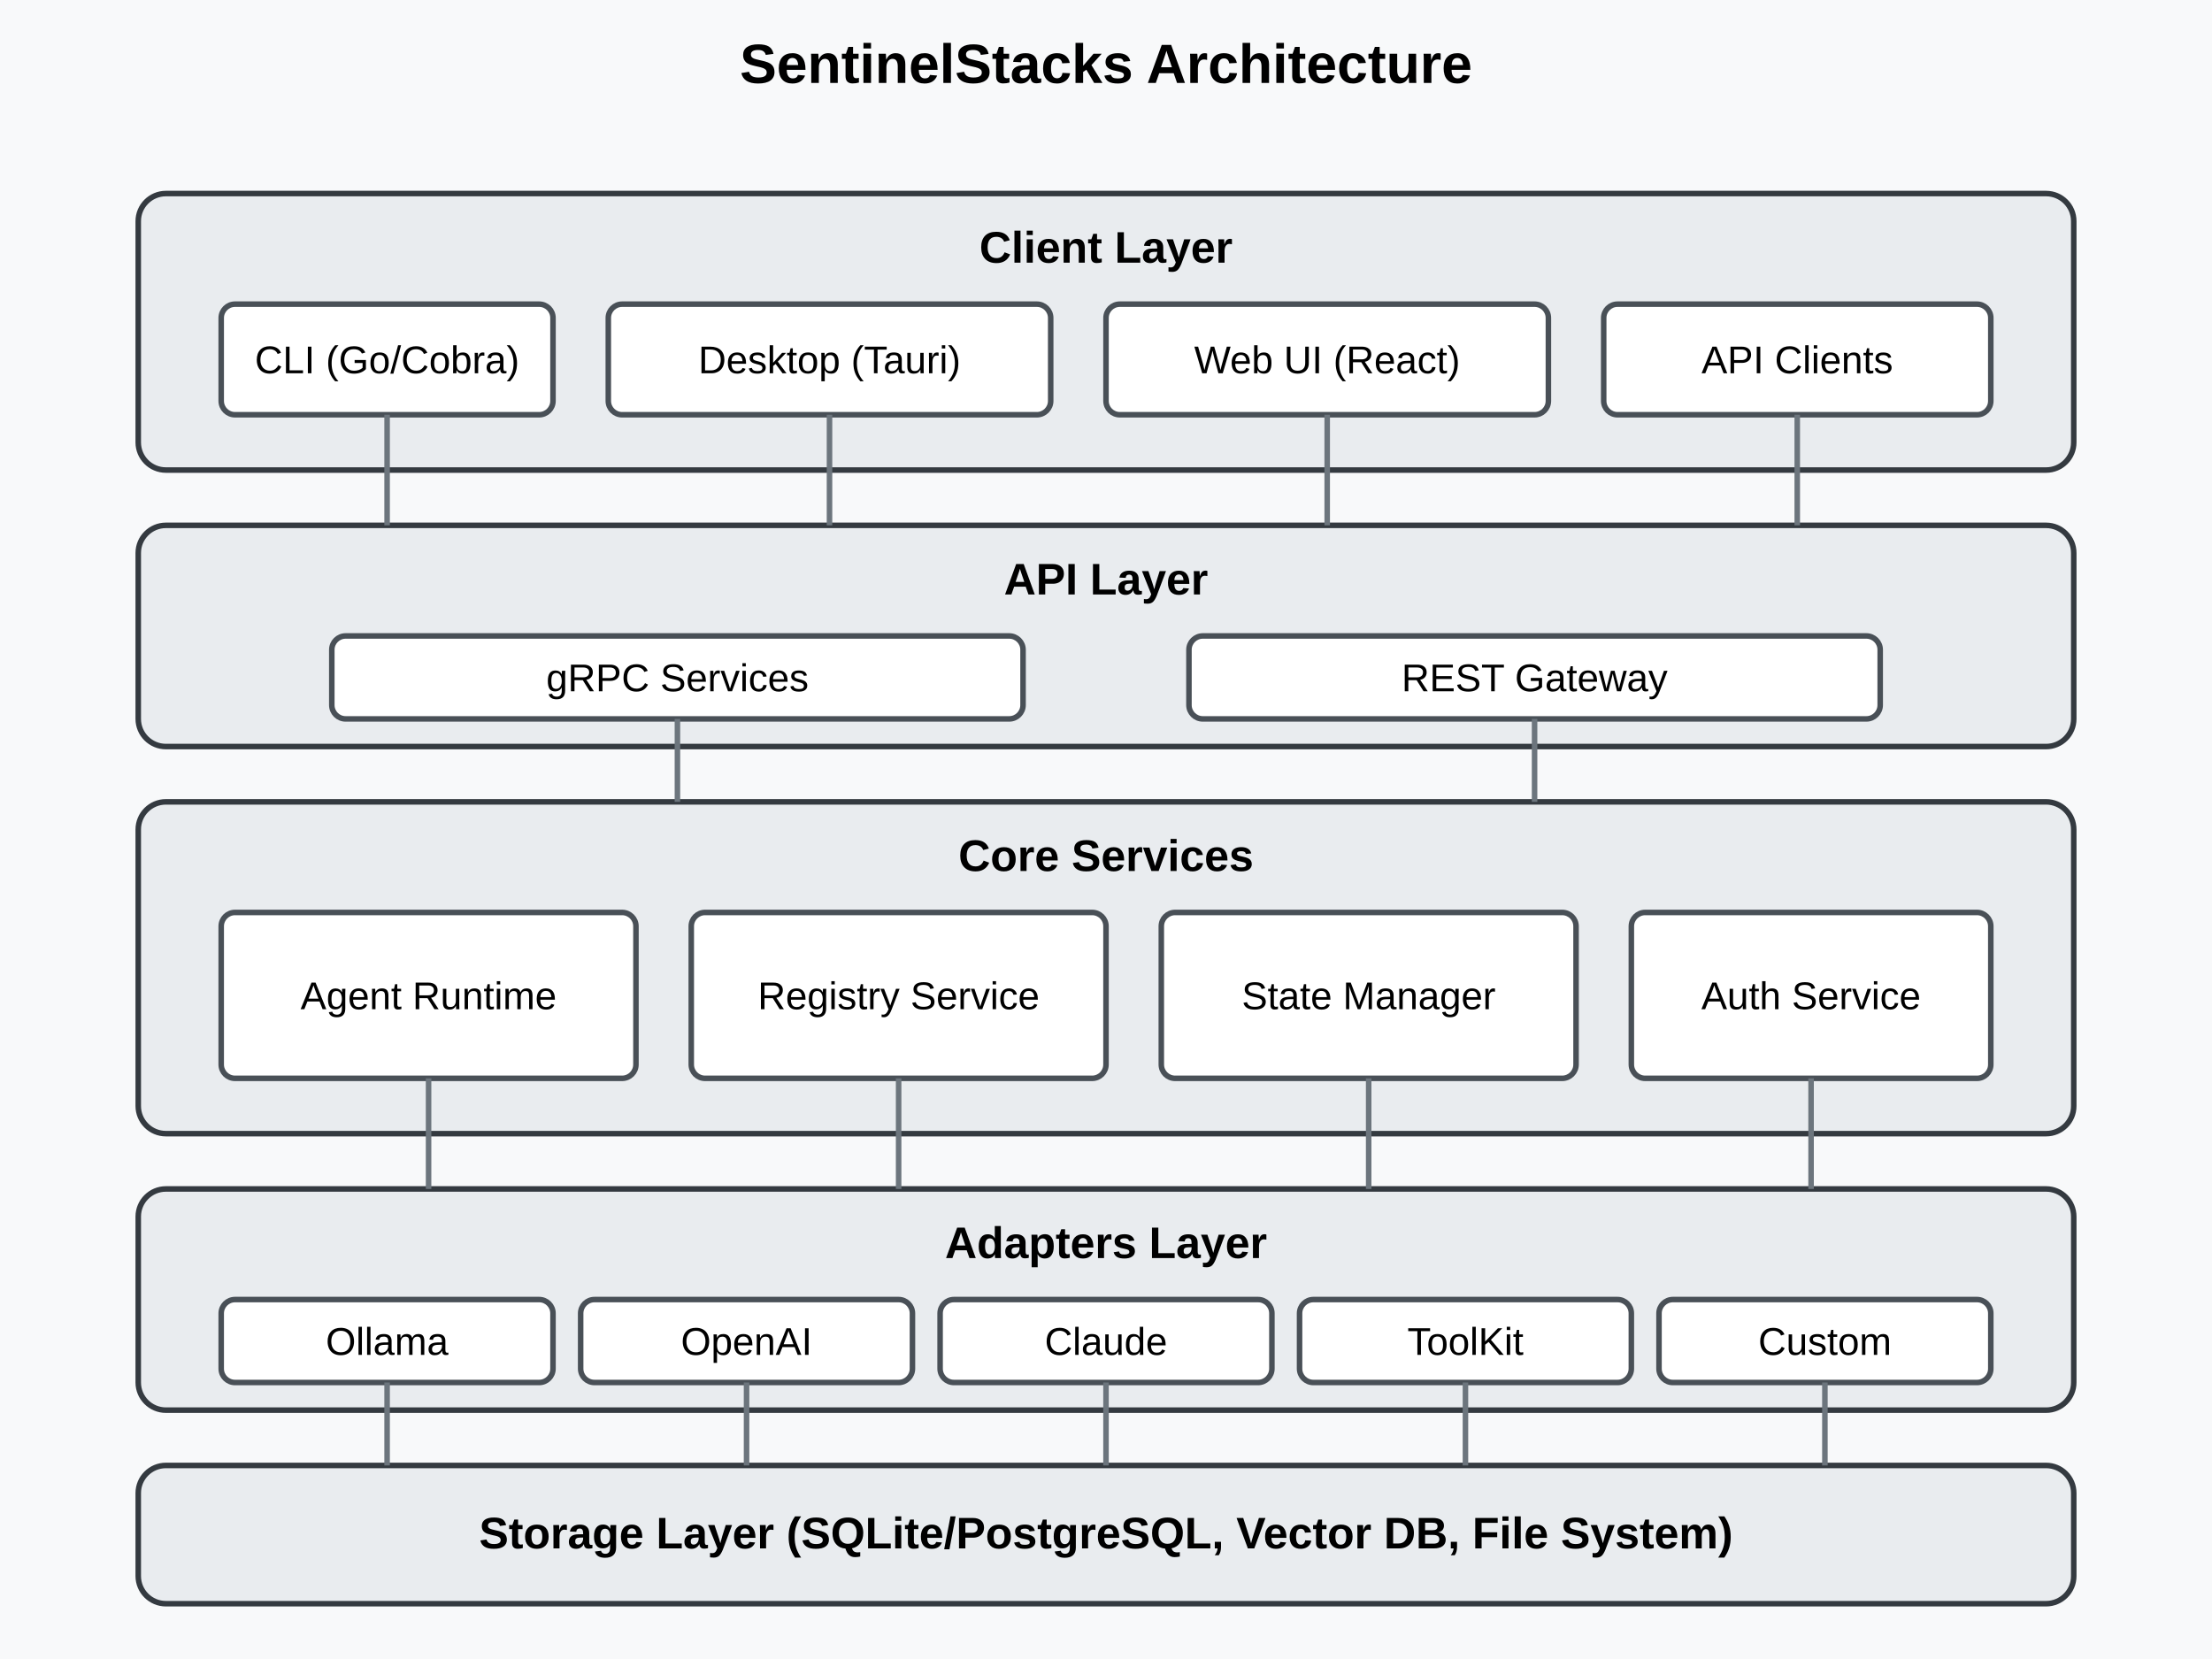
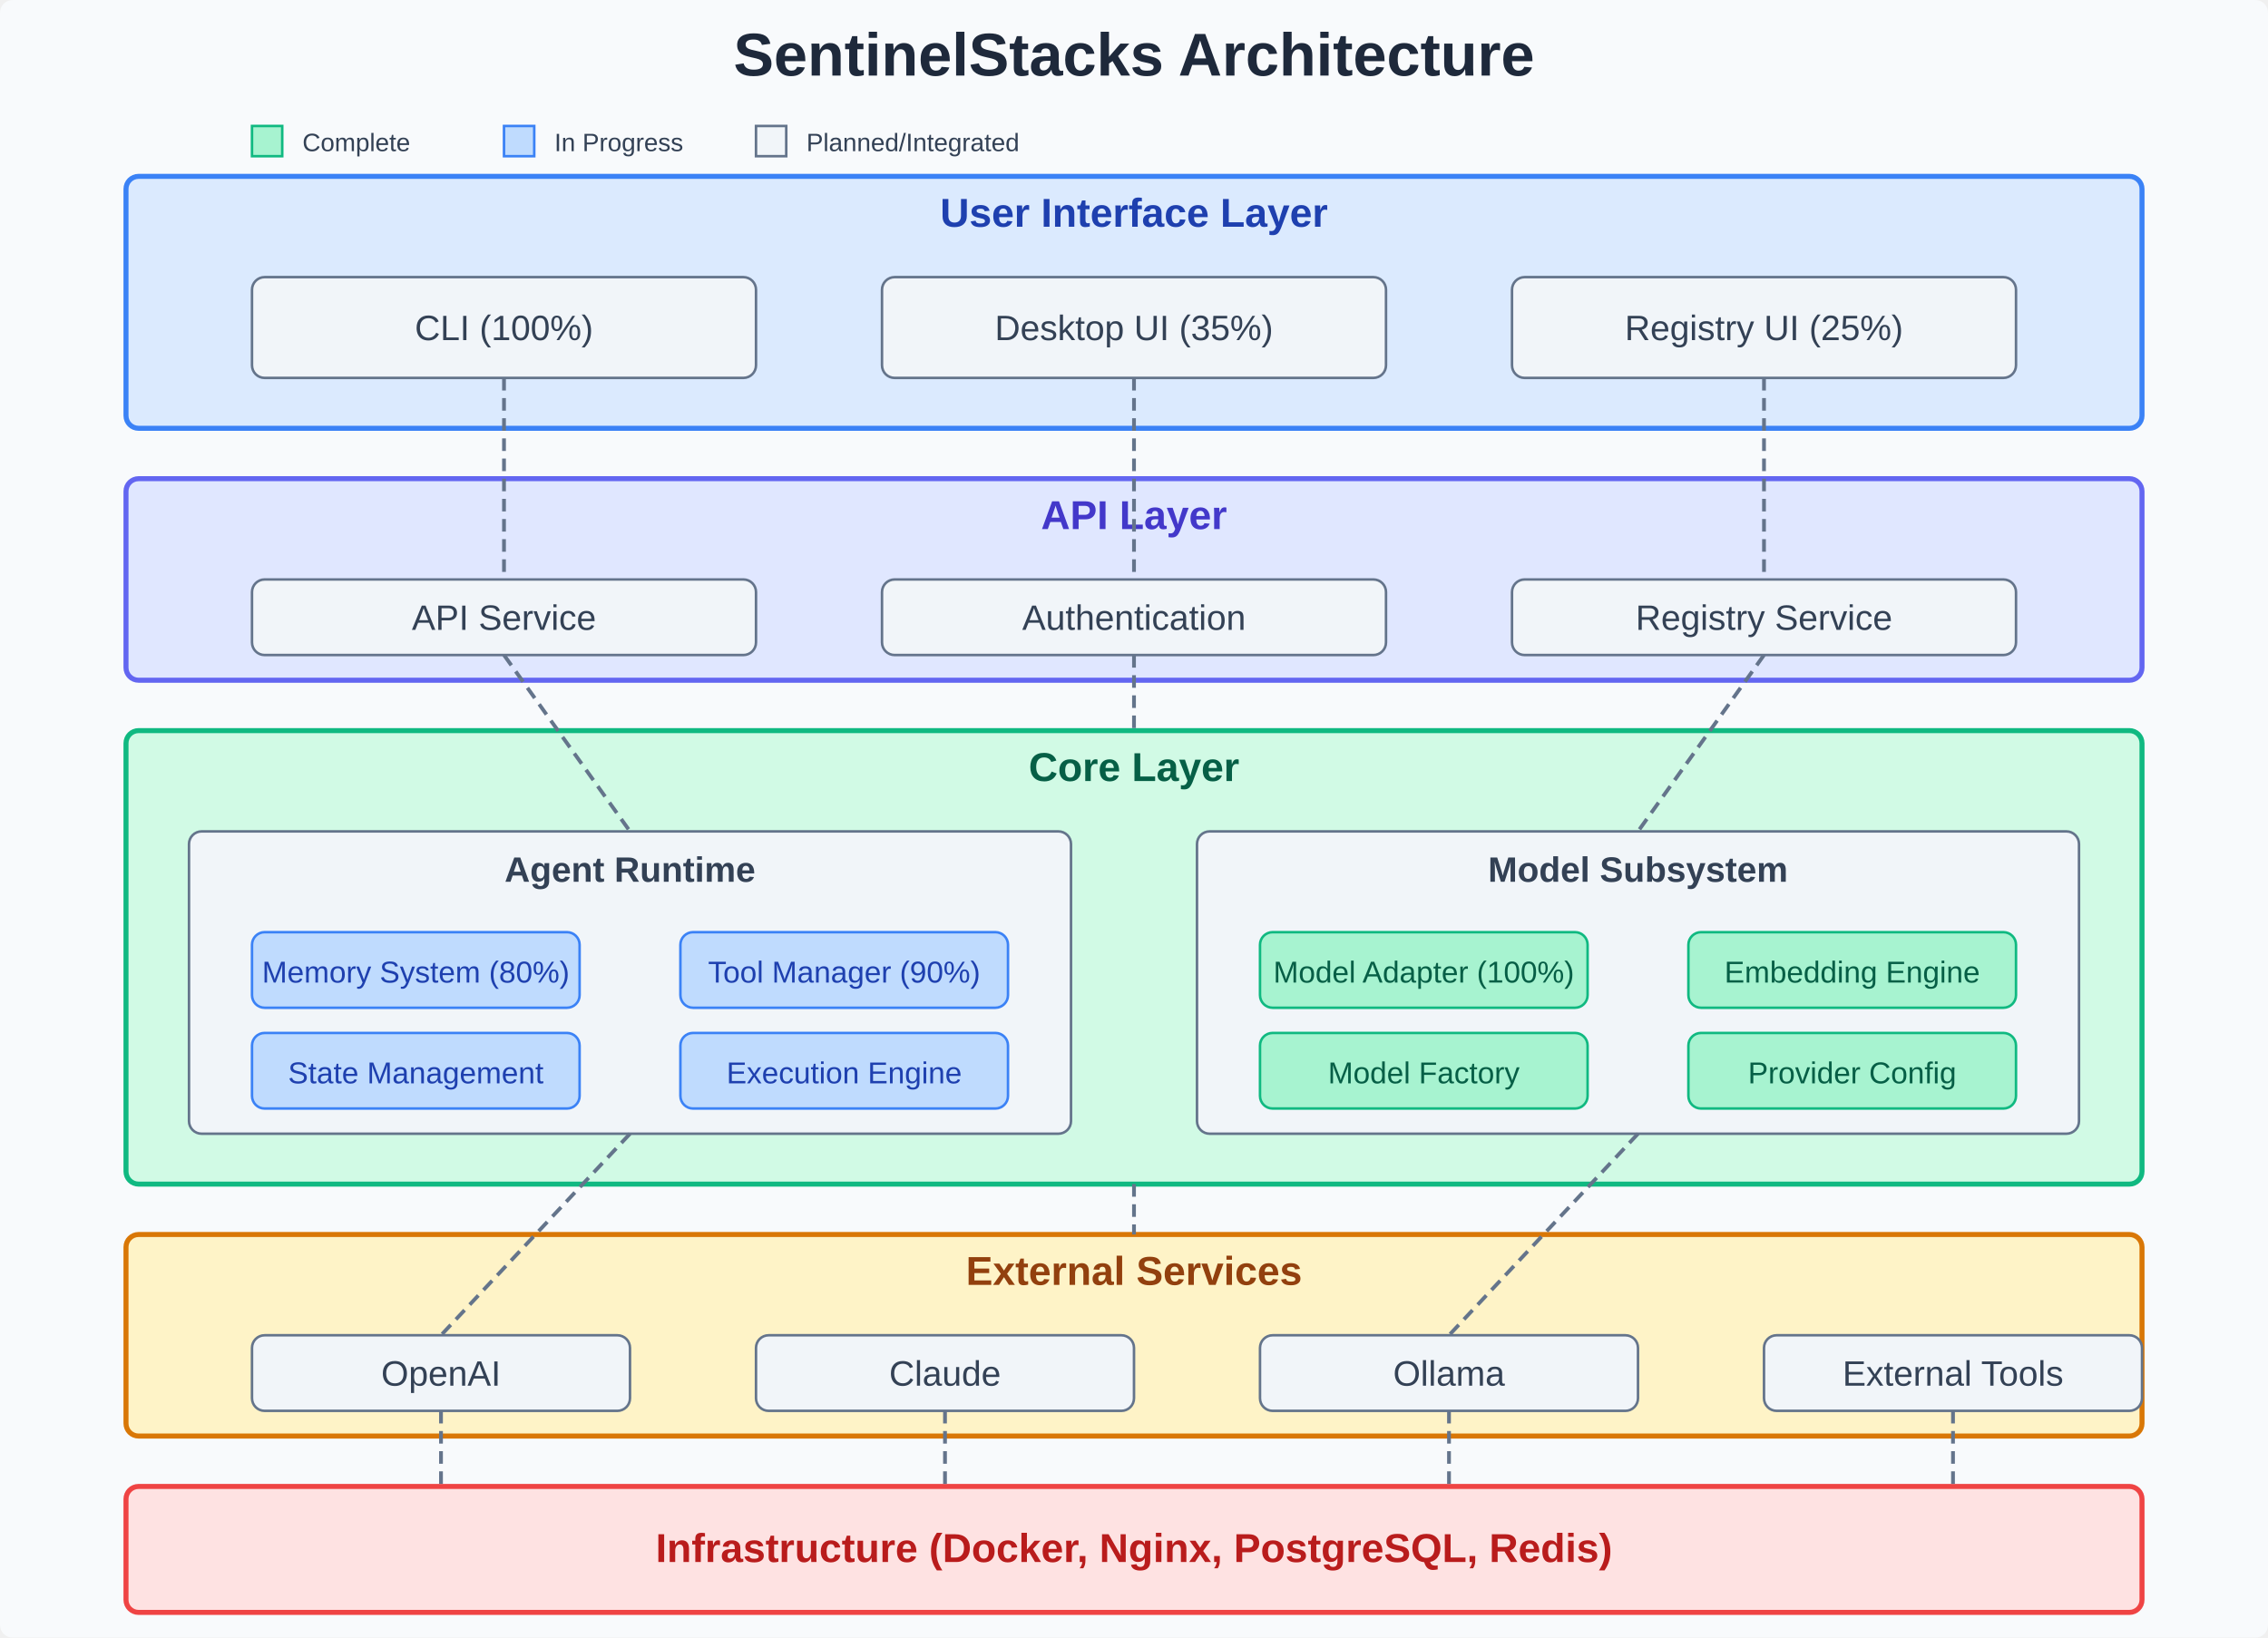
- <svg xmlns="http://www.w3.org/2000/svg" viewBox="0 0 800 600">
-   <rect width="800" height="600" fill="#f8f9fa" />
-   <text x="400" y="30" font-family="Arial" font-size="20" text-anchor="middle" font-weight="bold">SentinelStacks Architecture</text>
-   <rect x="50" y="70" width="700" height="100" rx="10" fill="#e9ecef" stroke="#343a40" stroke-width="2" />
-   <text x="400" y="95" font-family="Arial" font-size="16" text-anchor="middle" font-weight="bold">Client Layer</text>
-   <rect x="80" y="110" width="120" height="40" rx="5" fill="#ffffff" stroke="#495057" stroke-width="2" />
-   <text x="140" y="135" font-family="Arial" font-size="14" text-anchor="middle">CLI (Go/Cobra)</text>
-   <rect x="220" y="110" width="160" height="40" rx="5" fill="#ffffff" stroke="#495057" stroke-width="2" />
-   <text x="300" y="135" font-family="Arial" font-size="14" text-anchor="middle">Desktop (Tauri)</text>
-   <rect x="400" y="110" width="160" height="40" rx="5" fill="#ffffff" stroke="#495057" stroke-width="2" />
-   <text x="480" y="135" font-family="Arial" font-size="14" text-anchor="middle">Web UI (React)</text>
-   <rect x="580" y="110" width="140" height="40" rx="5" fill="#ffffff" stroke="#495057" stroke-width="2" />
-   <text x="650" y="135" font-family="Arial" font-size="14" text-anchor="middle">API Clients</text>
-   <rect x="50" y="190" width="700" height="80" rx="10" fill="#e9ecef" stroke="#343a40" stroke-width="2" />
-   <text x="400" y="215" font-family="Arial" font-size="16" text-anchor="middle" font-weight="bold">API Layer</text>
-   <rect x="120" y="230" width="250" height="30" rx="5" fill="#ffffff" stroke="#495057" stroke-width="2" />
-   <text x="245" y="250" font-family="Arial" font-size="14" text-anchor="middle">gRPC Services</text>
-   <rect x="430" y="230" width="250" height="30" rx="5" fill="#ffffff" stroke="#495057" stroke-width="2" />
-   <text x="555" y="250" font-family="Arial" font-size="14" text-anchor="middle">REST Gateway</text>
-   <rect x="50" y="290" width="700" height="120" rx="10" fill="#e9ecef" stroke="#343a40" stroke-width="2" />
-   <text x="400" y="315" font-family="Arial" font-size="16" text-anchor="middle" font-weight="bold">Core Services</text>
-   <rect x="80" y="330" width="150" height="60" rx="5" fill="#ffffff" stroke="#495057" stroke-width="2" />
-   <text x="155" y="365" font-family="Arial" font-size="14" text-anchor="middle">Agent Runtime</text>
-   <rect x="250" y="330" width="150" height="60" rx="5" fill="#ffffff" stroke="#495057" stroke-width="2" />
-   <text x="325" y="365" font-family="Arial" font-size="14" text-anchor="middle">Registry Service</text>
-   <rect x="420" y="330" width="150" height="60" rx="5" fill="#ffffff" stroke="#495057" stroke-width="2" />
-   <text x="495" y="365" font-family="Arial" font-size="14" text-anchor="middle">State Manager</text>
-   <rect x="590" y="330" width="130" height="60" rx="5" fill="#ffffff" stroke="#495057" stroke-width="2" />
-   <text x="655" y="365" font-family="Arial" font-size="14" text-anchor="middle">Auth Service</text>
-   <rect x="50" y="430" width="700" height="80" rx="10" fill="#e9ecef" stroke="#343a40" stroke-width="2" />
-   <text x="400" y="455" font-family="Arial" font-size="16" text-anchor="middle" font-weight="bold">Adapters Layer</text>
-   <rect x="80" y="470" width="120" height="30" rx="5" fill="#ffffff" stroke="#495057" stroke-width="2" />
-   <text x="140" y="490" font-family="Arial" font-size="14" text-anchor="middle">Ollama</text>
-   <rect x="210" y="470" width="120" height="30" rx="5" fill="#ffffff" stroke="#495057" stroke-width="2" />
-   <text x="270" y="490" font-family="Arial" font-size="14" text-anchor="middle">OpenAI</text>
-   <rect x="340" y="470" width="120" height="30" rx="5" fill="#ffffff" stroke="#495057" stroke-width="2" />
-   <text x="400" y="490" font-family="Arial" font-size="14" text-anchor="middle">Claude</text>
-   <rect x="470" y="470" width="120" height="30" rx="5" fill="#ffffff" stroke="#495057" stroke-width="2" />
-   <text x="530" y="490" font-family="Arial" font-size="14" text-anchor="middle">ToolKit</text>
-   <rect x="600" y="470" width="120" height="30" rx="5" fill="#ffffff" stroke="#495057" stroke-width="2" />
-   <text x="660" y="490" font-family="Arial" font-size="14" text-anchor="middle">Custom</text>
-   <rect x="50" y="530" width="700" height="50" rx="10" fill="#e9ecef" stroke="#343a40" stroke-width="2" />
-   <text x="400" y="560" font-family="Arial" font-size="16" text-anchor="middle" font-weight="bold">Storage Layer (SQLite/PostgreSQL, Vector DB, File System)</text>
-   <line x1="140" y1="150" x2="140" y2="190" stroke="#6c757d" stroke-width="2" />
-   <line x1="300" y1="150" x2="300" y2="190" stroke="#6c757d" stroke-width="2" />
-   <line x1="480" y1="150" x2="480" y2="190" stroke="#6c757d" stroke-width="2" />
-   <line x1="650" y1="150" x2="650" y2="190" stroke="#6c757d" stroke-width="2" />
-   <line x1="245" y1="260" x2="245" y2="290" stroke="#6c757d" stroke-width="2" />
-   <line x1="555" y1="260" x2="555" y2="290" stroke="#6c757d" stroke-width="2" />
-   <line x1="155" y1="390" x2="155" y2="430" stroke="#6c757d" stroke-width="2" />
-   <line x1="325" y1="390" x2="325" y2="430" stroke="#6c757d" stroke-width="2" />
-   <line x1="495" y1="390" x2="495" y2="430" stroke="#6c757d" stroke-width="2" />
-   <line x1="655" y1="390" x2="655" y2="430" stroke="#6c757d" stroke-width="2" />
-   <line x1="140" y1="500" x2="140" y2="530" stroke="#6c757d" stroke-width="2" />
-   <line x1="270" y1="500" x2="270" y2="530" stroke="#6c757d" stroke-width="2" />
-   <line x1="400" y1="500" x2="400" y2="530" stroke="#6c757d" stroke-width="2" />
-   <line x1="530" y1="500" x2="530" y2="530" stroke="#6c757d" stroke-width="2" />
-   <line x1="660" y1="500" x2="660" y2="530" stroke="#6c757d" stroke-width="2" />
+ <svg xmlns="http://www.w3.org/2000/svg" width="900" height="650" viewBox="0 0 900 650">
+   <rect width="900" height="650" fill="#f8fafc" rx="5" ry="5" />
+   <text x="450" y="30" font-family="Arial" font-size="24" font-weight="bold" text-anchor="middle" fill="#1e293b">SentinelStacks Architecture</text>
+   <rect x="50" y="70" width="800" height="100" rx="5" ry="5" fill="#dbeafe" stroke="#3b82f6" stroke-width="2" />
+   <text x="450" y="90" font-family="Arial" font-size="16" font-weight="bold" text-anchor="middle" fill="#1e40af">User Interface Layer</text>
+   <rect x="100" y="110" width="200" height="40" rx="5" ry="5" fill="#f1f5f9" stroke="#64748b" stroke-width="1" />
+   <text x="200" y="135" font-family="Arial" font-size="14" text-anchor="middle" fill="#334155">CLI (100%)</text>
+   <rect x="350" y="110" width="200" height="40" rx="5" ry="5" fill="#f1f5f9" stroke="#64748b" stroke-width="1" />
+   <text x="450" y="135" font-family="Arial" font-size="14" text-anchor="middle" fill="#334155">Desktop UI (35%)</text>
+   <rect x="600" y="110" width="200" height="40" rx="5" ry="5" fill="#f1f5f9" stroke="#64748b" stroke-width="1" />
+   <text x="700" y="135" font-family="Arial" font-size="14" text-anchor="middle" fill="#334155">Registry UI (25%)</text>
+   <rect x="50" y="190" width="800" height="80" rx="5" ry="5" fill="#e0e7ff" stroke="#6366f1" stroke-width="2" />
+   <text x="450" y="210" font-family="Arial" font-size="16" font-weight="bold" text-anchor="middle" fill="#4338ca">API Layer</text>
+   <rect x="100" y="230" width="200" height="30" rx="5" ry="5" fill="#f1f5f9" stroke="#64748b" stroke-width="1" />
+   <text x="200" y="250" font-family="Arial" font-size="14" text-anchor="middle" fill="#334155">API Service</text>
+   <rect x="350" y="230" width="200" height="30" rx="5" ry="5" fill="#f1f5f9" stroke="#64748b" stroke-width="1" />
+   <text x="450" y="250" font-family="Arial" font-size="14" text-anchor="middle" fill="#334155">Authentication</text>
+   <rect x="600" y="230" width="200" height="30" rx="5" ry="5" fill="#f1f5f9" stroke="#64748b" stroke-width="1" />
+   <text x="700" y="250" font-family="Arial" font-size="14" text-anchor="middle" fill="#334155">Registry Service</text>
+   <rect x="50" y="290" width="800" height="180" rx="5" ry="5" fill="#d1fae5" stroke="#10b981" stroke-width="2" />
+   <text x="450" y="310" font-family="Arial" font-size="16" font-weight="bold" text-anchor="middle" fill="#065f46">Core Layer</text>
+   <rect x="75" y="330" width="350" height="120" rx="5" ry="5" fill="#f1f5f9" stroke="#64748b" stroke-width="1" />
+   <text x="250" y="350" font-family="Arial" font-size="14" font-weight="bold" text-anchor="middle" fill="#334155">Agent Runtime</text>
+   <rect x="100" y="370" width="130" height="30" rx="5" ry="5" fill="#bfdbfe" stroke="#3b82f6" stroke-width="1" />
+   <text x="165" y="390" font-family="Arial" font-size="12" text-anchor="middle" fill="#1e40af">Memory System (80%)</text>
+   <rect x="100" y="410" width="130" height="30" rx="5" ry="5" fill="#bfdbfe" stroke="#3b82f6" stroke-width="1" />
+   <text x="165" y="430" font-family="Arial" font-size="12" text-anchor="middle" fill="#1e40af">State Management</text>
+   <rect x="270" y="370" width="130" height="30" rx="5" ry="5" fill="#bfdbfe" stroke="#3b82f6" stroke-width="1" />
+   <text x="335" y="390" font-family="Arial" font-size="12" text-anchor="middle" fill="#1e40af">Tool Manager (90%)</text>
+   <rect x="270" y="410" width="130" height="30" rx="5" ry="5" fill="#bfdbfe" stroke="#3b82f6" stroke-width="1" />
+   <text x="335" y="430" font-family="Arial" font-size="12" text-anchor="middle" fill="#1e40af">Execution Engine</text>
+   <rect x="475" y="330" width="350" height="120" rx="5" ry="5" fill="#f1f5f9" stroke="#64748b" stroke-width="1" />
+   <text x="650" y="350" font-family="Arial" font-size="14" font-weight="bold" text-anchor="middle" fill="#334155">Model Subsystem</text>
+   <rect x="500" y="370" width="130" height="30" rx="5" ry="5" fill="#a7f3d0" stroke="#10b981" stroke-width="1" />
+   <text x="565" y="390" font-family="Arial" font-size="12" text-anchor="middle" fill="#065f46">Model Adapter (100%)</text>
+   <rect x="500" y="410" width="130" height="30" rx="5" ry="5" fill="#a7f3d0" stroke="#10b981" stroke-width="1" />
+   <text x="565" y="430" font-family="Arial" font-size="12" text-anchor="middle" fill="#065f46">Model Factory</text>
+   <rect x="670" y="370" width="130" height="30" rx="5" ry="5" fill="#a7f3d0" stroke="#10b981" stroke-width="1" />
+   <text x="735" y="390" font-family="Arial" font-size="12" text-anchor="middle" fill="#065f46">Embedding Engine</text>
+   <rect x="670" y="410" width="130" height="30" rx="5" ry="5" fill="#a7f3d0" stroke="#10b981" stroke-width="1" />
+   <text x="735" y="430" font-family="Arial" font-size="12" text-anchor="middle" fill="#065f46">Provider Config</text>
+   <rect x="50" y="490" width="800" height="80" rx="5" ry="5" fill="#fef3c7" stroke="#d97706" stroke-width="2" />
+   <text x="450" y="510" font-family="Arial" font-size="16" font-weight="bold" text-anchor="middle" fill="#92400e">External Services</text>
+   <rect x="100" y="530" width="150" height="30" rx="5" ry="5" fill="#f1f5f9" stroke="#64748b" stroke-width="1" />
+   <text x="175" y="550" font-family="Arial" font-size="14" text-anchor="middle" fill="#334155">OpenAI</text>
+   <rect x="300" y="530" width="150" height="30" rx="5" ry="5" fill="#f1f5f9" stroke="#64748b" stroke-width="1" />
+   <text x="375" y="550" font-family="Arial" font-size="14" text-anchor="middle" fill="#334155">Claude</text>
+   <rect x="500" y="530" width="150" height="30" rx="5" ry="5" fill="#f1f5f9" stroke="#64748b" stroke-width="1" />
+   <text x="575" y="550" font-family="Arial" font-size="14" text-anchor="middle" fill="#334155">Ollama</text>
+   <rect x="700" y="530" width="150" height="30" rx="5" ry="5" fill="#f1f5f9" stroke="#64748b" stroke-width="1" />
+   <text x="775" y="550" font-family="Arial" font-size="14" text-anchor="middle" fill="#334155">External Tools</text>
+   <rect x="50" y="590" width="800" height="50" rx="5" ry="5" fill="#fee2e2" stroke="#ef4444" stroke-width="2" />
+   <text x="450" y="620" font-family="Arial" font-size="16" font-weight="bold" text-anchor="middle" fill="#b91c1c">Infrastructure (Docker, Nginx, PostgreSQL, Redis)</text>
+   <line x1="200" y1="150" x2="200" y2="230" stroke="#64748b" stroke-width="1.5" stroke-dasharray="5,3" />
+   <line x1="450" y1="150" x2="450" y2="230" stroke="#64748b" stroke-width="1.5" stroke-dasharray="5,3" />
+   <line x1="700" y1="150" x2="700" y2="230" stroke="#64748b" stroke-width="1.5" stroke-dasharray="5,3" />
+   <line x1="200" y1="260" x2="250" y2="330" stroke="#64748b" stroke-width="1.5" stroke-dasharray="5,3" />
+   <line x1="450" y1="260" x2="450" y2="290" stroke="#64748b" stroke-width="1.5" stroke-dasharray="5,3" />
+   <line x1="700" y1="260" x2="650" y2="330" stroke="#64748b" stroke-width="1.5" stroke-dasharray="5,3" />
+   <line x1="250" y1="450" x2="175" y2="530" stroke="#64748b" stroke-width="1.5" stroke-dasharray="5,3" />
+   <line x1="450" y1="470" x2="450" y2="490" stroke="#64748b" stroke-width="1.5" stroke-dasharray="5,3" />
+   <line x1="650" y1="450" x2="575" y2="530" stroke="#64748b" stroke-width="1.5" stroke-dasharray="5,3" />
+   <line x1="175" y1="560" x2="175" y2="590" stroke="#64748b" stroke-width="1.5" stroke-dasharray="5,3" />
+   <line x1="375" y1="560" x2="375" y2="590" stroke="#64748b" stroke-width="1.5" stroke-dasharray="5,3" />
+   <line x1="575" y1="560" x2="575" y2="590" stroke="#64748b" stroke-width="1.5" stroke-dasharray="5,3" />
+   <line x1="775" y1="560" x2="775" y2="590" stroke="#64748b" stroke-width="1.5" stroke-dasharray="5,3" />
+   <rect x="100" y="50" width="12" height="12" fill="#a7f3d0" stroke="#10b981" stroke-width="1" />
+   <text x="120" y="60" font-family="Arial" font-size="10" fill="#334155">Complete</text>
+   <rect x="200" y="50" width="12" height="12" fill="#bfdbfe" stroke="#3b82f6" stroke-width="1" />
+   <text x="220" y="60" font-family="Arial" font-size="10" fill="#334155">In Progress</text>
+   <rect x="300" y="50" width="12" height="12" fill="#f1f5f9" stroke="#64748b" stroke-width="1" />
+   <text x="320" y="60" font-family="Arial" font-size="10" fill="#334155">Planned/Integrated</text>
</svg>
